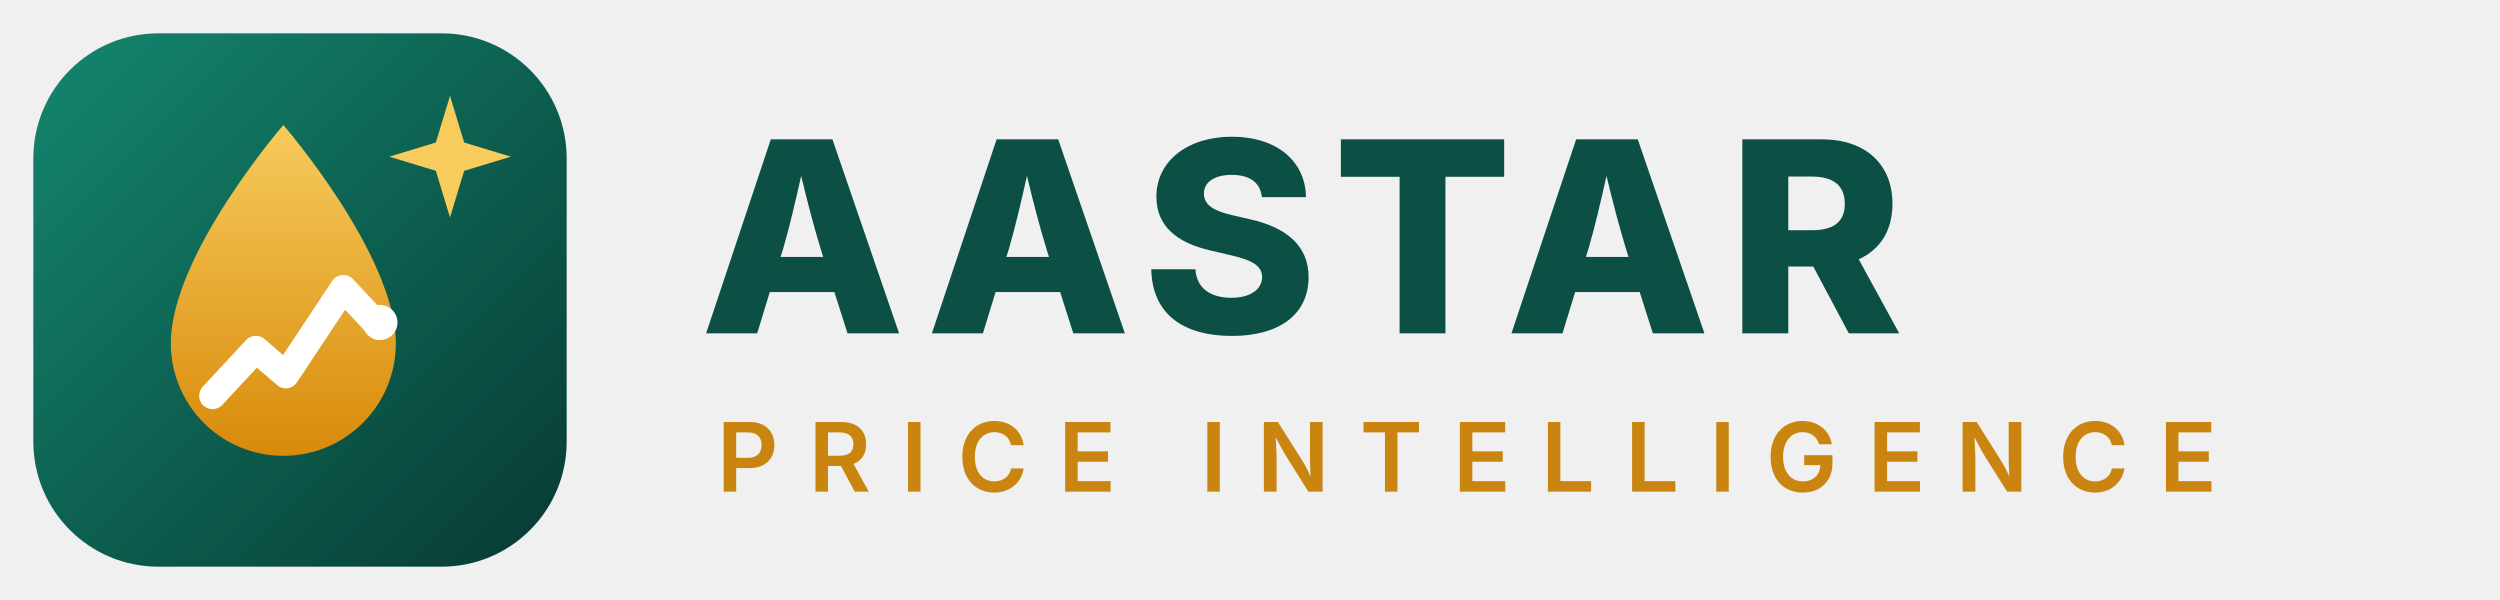
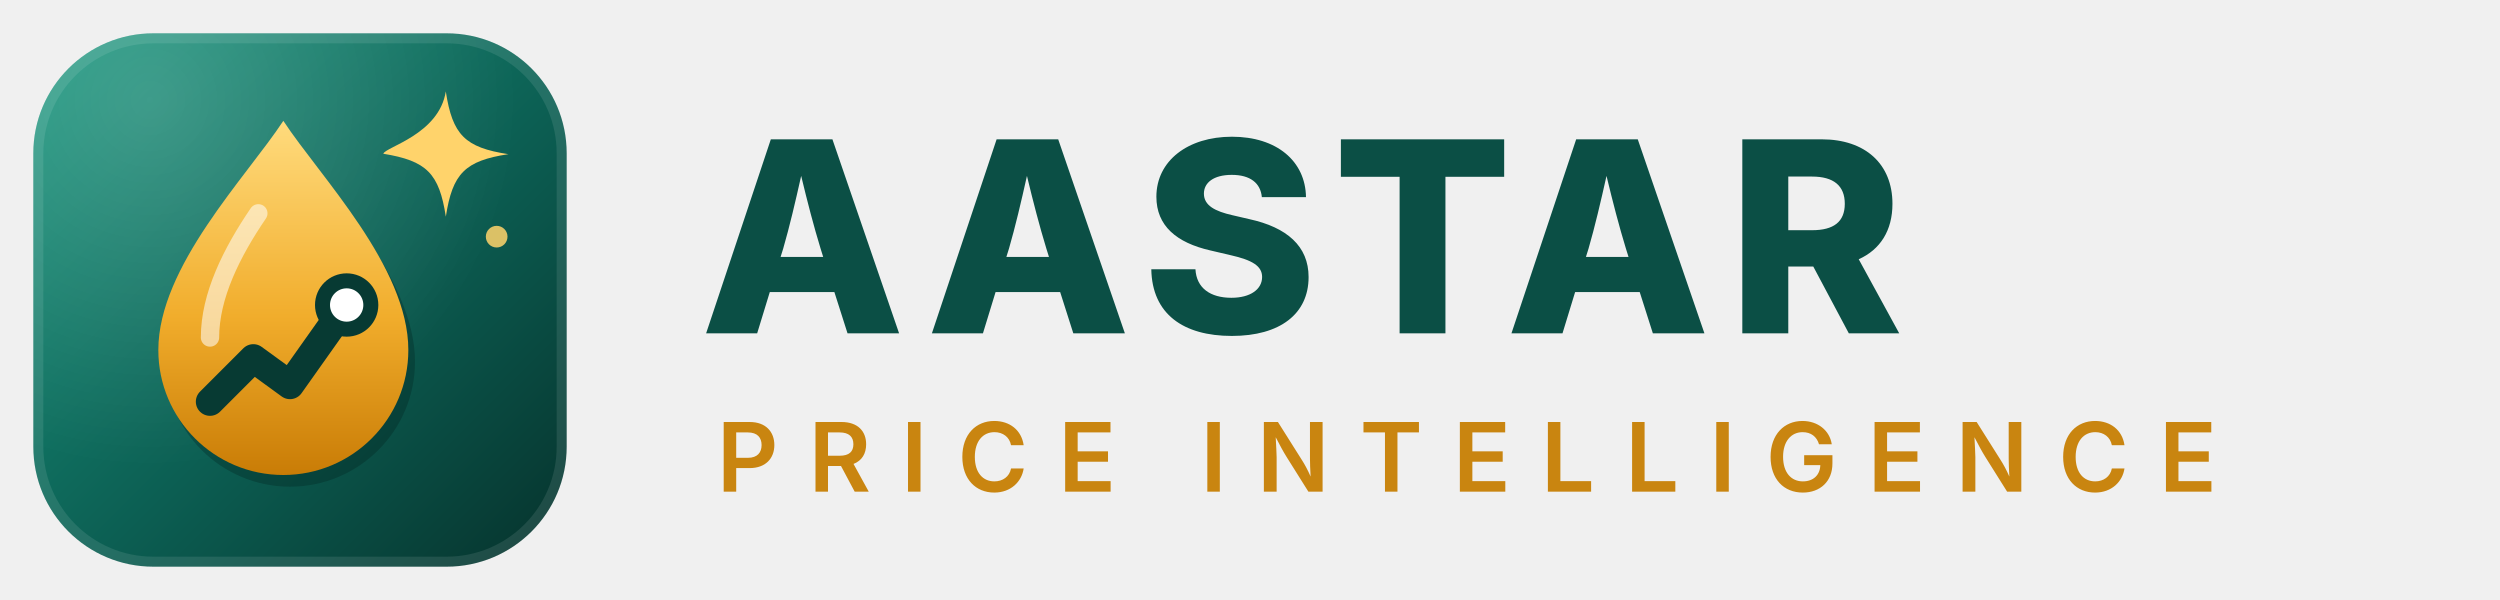
<svg xmlns="http://www.w3.org/2000/svg" viewBox="0 0 300 72" role="img" aria-label="AASTAR Price Intelligence">
  <defs>
-     <linearGradient id="aa-bg" x1="0" y1="0" x2="1" y2="1">
-       <stop offset="0" stop-color="#14876F" />
-       <stop offset="1" stop-color="#073A33" />
+     <linearGradient id="aa-tile" x1="0" y1="0" x2="1" y2="1">
+       <stop offset="0" stop-color="#18977E" />
+       <stop offset=".55" stop-color="#0C5F53" />
+       <stop offset="1" stop-color="#06322C" />
    </linearGradient>
    <linearGradient id="aa-drop" x1="0" y1="0" x2="0" y2="1">
-       <stop offset="0" stop-color="#F7CB5C" />
-       <stop offset="1" stop-color="#D88A0A" />
+       <stop offset="0" stop-color="#FFDB7D" />
+       <stop offset=".55" stop-color="#F1AD2C" />
+       <stop offset="1" stop-color="#C97C06" />
    </linearGradient>
+     <radialGradient id="aa-light" cx="14" cy="8" r="44" gradientUnits="userSpaceOnUse">
+       <stop offset="0" stop-color="#fff" stop-opacity=".18" />
+       <stop offset="1" stop-color="#fff" stop-opacity="0" />
+     </radialGradient>
  </defs>
  <g transform="translate(4 4)">
-     <rect width="64" height="64" rx="15" fill="url(#aa-bg)" />
-     <path d="M30 11c0 0-13.5 15.6-13.5 26.2a13.5 13.5 0 0 0 27 0C43.5 26.6 30 11 30 11z" fill="url(#aa-drop)" />
-     <path d="M21.5 43.5l5.2-5.6 3.6 3.1 6.9-10.4 4.3 4.6" fill="none" stroke="#FFFFFF" stroke-width="3.2" stroke-linecap="round" stroke-linejoin="round" />
-     <path d="M50 7.5l1.7 5.6 5.6 1.7-5.6 1.7L50 22.1l-1.7-5.6-5.6-1.7 5.6-1.7z" fill="#F7CB5C" />
-     <circle cx="41.6" cy="34.7" r="2.1" fill="#FFFFFF" />
+     <rect width="64" height="64" rx="14.4" fill="url(#aa-tile)" />
+     <rect width="64" height="64" rx="14.4" fill="url(#aa-light)" />
+     <rect x=".6" y=".6" width="62.8" height="62.8" rx="13.8" fill="none" stroke="#fff" stroke-opacity=".10" stroke-width="1.2" />
+     <path d="M30 10.5C25.6 17.2 15 28 15 38a15 15 0 0 0 30 0C45 28 34.4 17.2 30 10.5z" transform="translate(.8 1.4)" fill="#021F1B" fill-opacity=".30" />
+     <path d="M30 10.5C25.6 17.2 15 28 15 38a15 15 0 0 0 30 0C45 28 34.4 17.2 30 10.5z" fill="url(#aa-drop)" />
+     <path d="M21.2 36.5c0-5 2.6-10.2 5.8-14.9" fill="none" stroke="#fff" stroke-opacity=".55" stroke-width="2.2" stroke-linecap="round" />
+     <path d="M21.2 44.2l5.2-5.2 4.4 3.2 6.8-9.6" fill="none" stroke="#073A33" stroke-width="3.4" stroke-linecap="round" stroke-linejoin="round" />
+     <circle cx="37.6" cy="32.6" r="2.9" fill="#fff" stroke="#073A33" stroke-width="1.8" />
+     <path d="M49.5 7c.8 5.2 2.3 6.7 7.5 7.5-5.2.8-6.7 2.3-7.5 7.5-.8-5.2-2.3-6.7-7.5-7.55.2-.8 6.7-2.3 7.5-7.5z" fill="#FFD36B" />
+     <circle cx="55.6" cy="24.4" r="1.3" fill="#FFD36B" fill-opacity=".85" />
  </g>
  <text x="84" y="40" font-family="Inter, 'Segoe UI', Roboto, Arial, sans-serif" font-size="32" font-weight="800" letter-spacing="2" fill="#0B4F45">AASTAR</text>
  <text x="86" y="59" font-family="Inter, 'Segoe UI', Roboto, Arial, sans-serif" font-size="11.5" font-weight="600" letter-spacing="3.6" fill="#C98510">PRICE INTELLIGENCE</text>
</svg>
